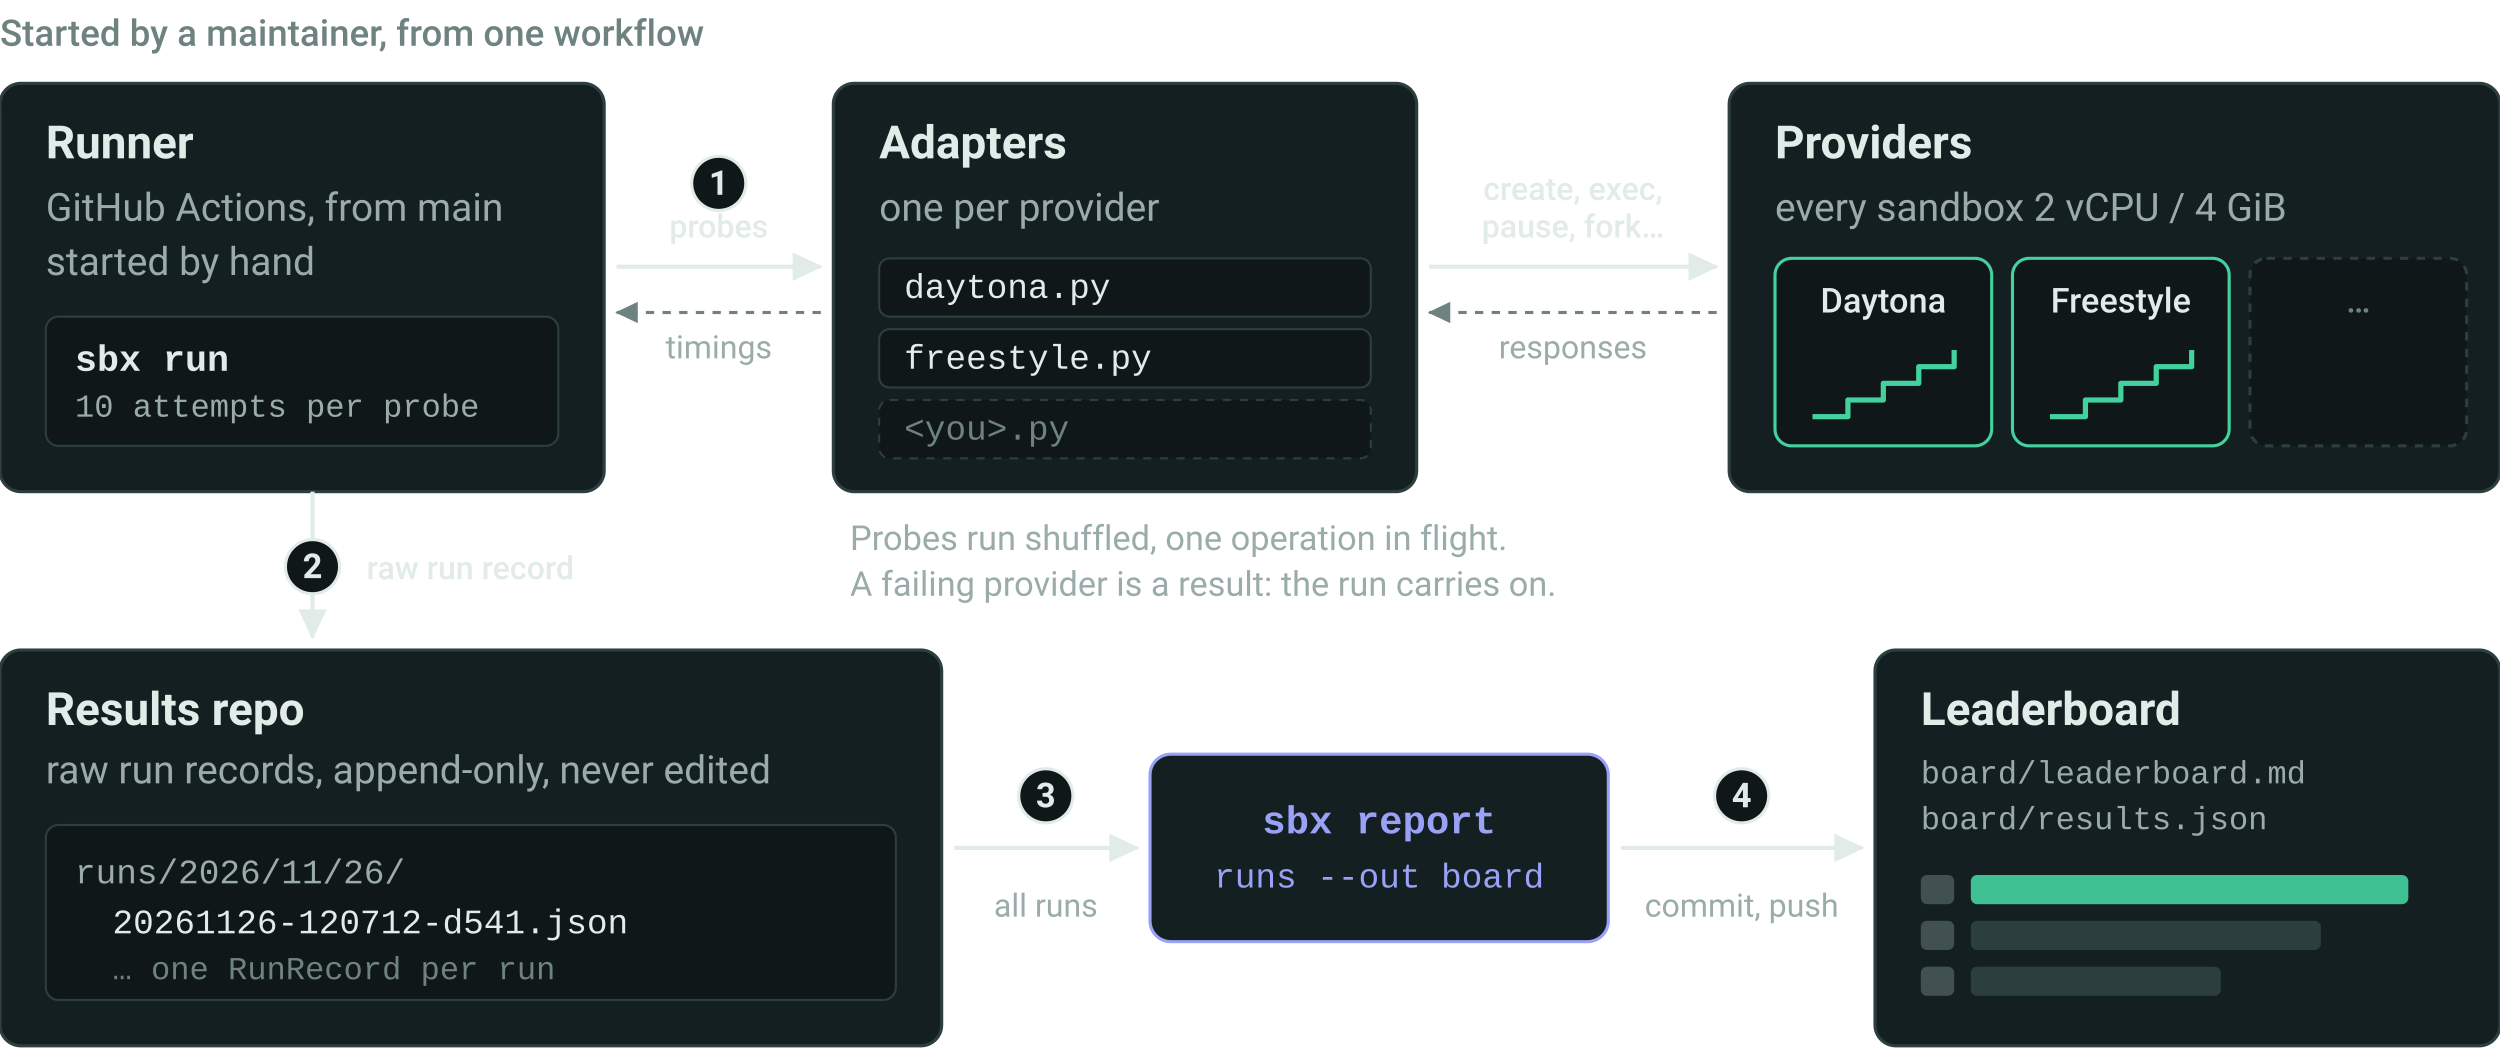
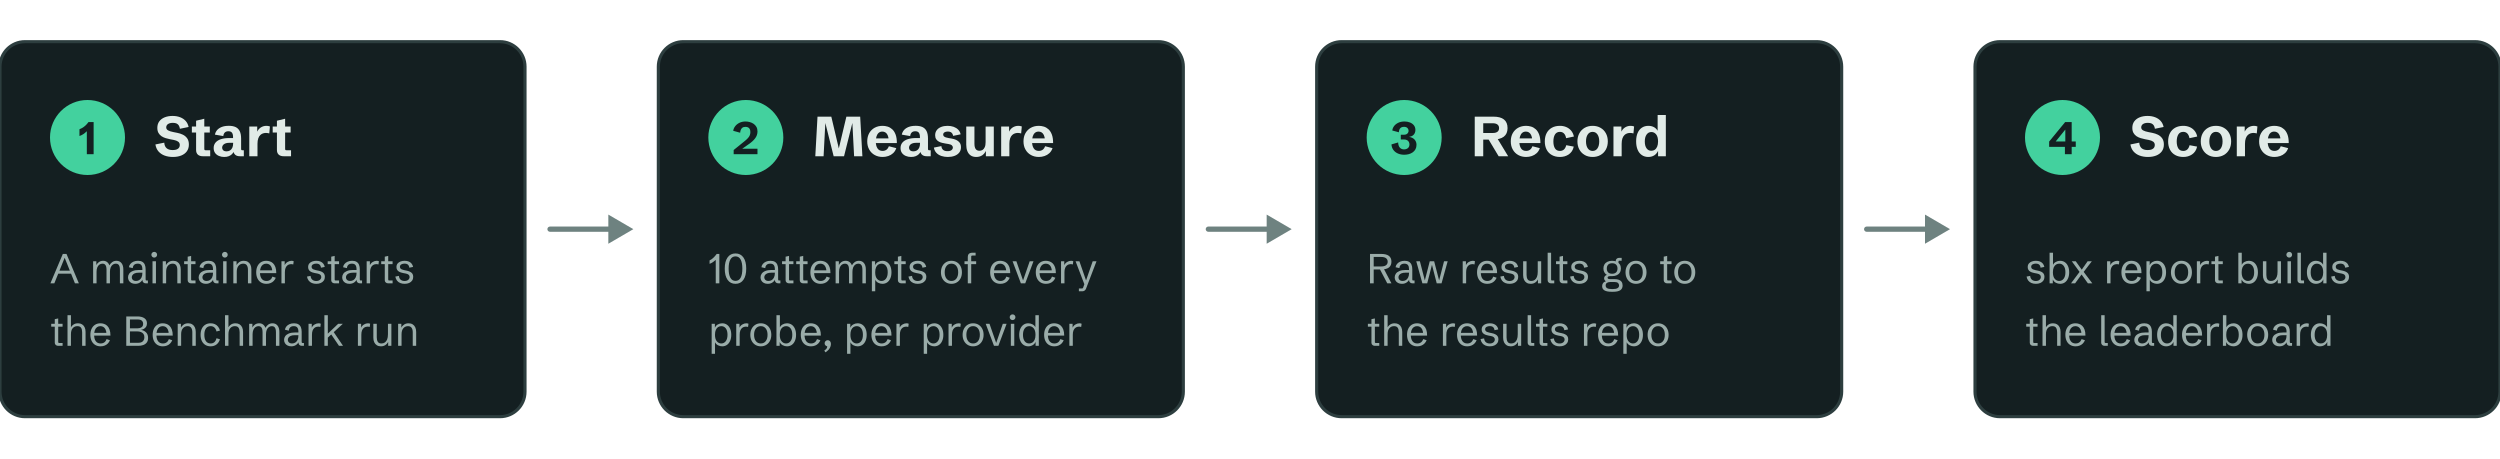
- <svg xmlns="http://www.w3.org/2000/svg" viewBox="0 0 1200 506" width="1200" height="506" role="img" aria-labelledby="t d">
+ <svg xmlns="http://www.w3.org/2000/svg" xmlns:xlink="http://www.w3.org/1999/xlink" viewBox="0 0 1200 220" width="1200" height="220" role="img" aria-labelledby="t d">
  <defs>
-     <marker id="a-ink" viewBox="0 0 10 10" refX="8.5" refY="5" markerWidth="9" markerHeight="9" orient="auto-start-reverse">
-       <path d="M1,1.2 L9,5 L1,8.8 Z" fill="#E1EBE7" />
-     </marker>
-     <marker id="a-alive" viewBox="0 0 10 10" refX="8.5" refY="5" markerWidth="9" markerHeight="9" orient="auto-start-reverse">
-       <path d="M1,1.2 L9,5 L1,8.8 Z" fill="#43D19E" />
-     </marker>
-     <marker id="a-act" viewBox="0 0 10 10" refX="8.5" refY="5" markerWidth="9" markerHeight="9" orient="auto-start-reverse">
-       <path d="M1,1.2 L9,5 L1,8.8 Z" fill="#9AA2F7" />
-     </marker>
-     <marker id="a-fail" viewBox="0 0 10 10" refX="8.5" refY="5" markerWidth="9" markerHeight="9" orient="auto-start-reverse">
-       <path d="M1,1.2 L9,5 L1,8.8 Z" fill="#F2705F" />
-     </marker>
-     <marker id="a-faint" viewBox="0 0 10 10" refX="8.5" refY="5" markerWidth="9" markerHeight="9" orient="auto-start-reverse">
-       <path d="M1,1.2 L9,5 L1,8.8 Z" fill="#6E8280" />
-     </marker>
+     <path id="g700-325" d="M381 0V-1029Q296 -947 220 -897Q144 -847 51 -814V-1118Q112 -1142 176 -1178Q239 -1213 309 -1275Q380 -1337 456 -1440H686V0Z" />
+     <path id="g700-101" d="M681 26Q520 26 384 -23Q249 -72 159 -173Q70 -274 45 -429L367 -494Q375 -358 453 -292Q530 -225 674 -225Q769 -225 826 -250Q882 -275 907 -316Q932 -358 932 -408Q932 -488 873 -531Q813 -573 717 -592L572 -620Q497 -634 417 -659Q337 -683 268 -728Q200 -774 157 -847Q115 -921 115 -1032Q115 -1173 187 -1270Q260 -1367 384 -1416Q509 -1466 667 -1466Q821 -1466 943 -1419Q1066 -1372 1146 -1283Q1226 -1193 1252 -1064L936 -999Q927 -1065 899 -1114Q872 -1162 819 -1189Q766 -1215 678 -1215Q600 -1215 547 -1194Q493 -1173 466 -1137Q438 -1100 438 -1051Q438 -980 506 -941Q575 -903 695 -880L844 -850Q948 -830 1044 -784Q1140 -737 1201 -651Q1262 -565 1262 -426Q1262 -280 1188 -179Q1114 -78 983 -26Q853 26 681 26Z" />
+     <path id="g700-254" d="M448 0Q328 0 264 -58Q199 -117 199 -227V-862H45V-1080H199V-1292L497 -1364V-1080H697V-862H497V-274Q497 -241 507 -230Q516 -218 547 -218H712V0Z" />
+     <path id="g700-143" d="M447 26Q344 26 257 -11Q170 -47 117 -119Q65 -191 65 -299Q65 -415 132 -496Q199 -577 327 -620Q455 -662 636 -662H788L770 -635V-697Q770 -804 731 -856Q692 -909 602 -909Q516 -909 470 -863Q425 -818 415 -734L111 -786Q128 -876 188 -949Q249 -1021 356 -1064Q463 -1107 619 -1107Q762 -1107 861 -1062Q960 -1016 1012 -914Q1063 -812 1063 -641V-274Q1063 -240 1073 -229Q1082 -218 1113 -218H1162V0H1020Q903 0 843 -59Q782 -117 782 -227V-278L834 -258Q821 -215 796 -166Q771 -117 727 -73Q682 -30 614 -2Q546 26 447 26ZM533 -178Q603 -178 657 -210Q711 -242 742 -306Q773 -371 773 -467V-490H647Q540 -490 480 -462Q421 -434 397 -394Q373 -353 373 -315Q373 -285 387 -253Q402 -221 436 -199Q471 -178 533 -178Z" />
+     <path id="g700-243" d="M141 0V-1080H429V-837L417 -869Q468 -989 561 -1048Q654 -1106 764 -1106Q795 -1106 827 -1101Q859 -1096 891 -1084L868 -830Q803 -848 743 -848Q694 -848 640 -831Q587 -814 542 -772Q496 -729 468 -652Q439 -574 439 -454V0Z" />
+     <path id="g400-1" d="M20 0 628 -1440H808L1414 0H1222L718 -1252L212 0ZM332 -472V-620H1102V-472Z" />
+     <path id="g400-217" d="M163 0V-1080H321V-895Q359 -979 447 -1042Q535 -1104 656 -1104Q763 -1104 842 -1046Q922 -987 961 -880Q1012 -979 1100 -1042Q1189 -1104 1307 -1104Q1462 -1104 1552 -992Q1643 -879 1643 -680V0H1475V-667Q1475 -759 1456 -826Q1437 -892 1394 -928Q1350 -964 1275 -964Q1193 -964 1128 -918Q1062 -871 1024 -782Q987 -693 987 -565V0H819V-667Q819 -759 800 -826Q781 -892 738 -928Q695 -964 621 -964Q539 -964 473 -918Q407 -872 369 -783Q331 -694 331 -565V0Z" />
+     <path id="g400-143" d="M440 24Q332 24 252 -18Q173 -59 130 -131Q87 -203 87 -294Q87 -391 144 -473Q201 -555 320 -604Q440 -654 627 -654H807L789 -636V-695Q789 -825 737 -894Q685 -964 563 -964Q448 -964 386 -904Q324 -845 320 -745L131 -788Q140 -875 198 -946Q255 -1018 352 -1061Q448 -1104 575 -1104Q706 -1104 788 -1054Q871 -1005 910 -912Q949 -819 949 -688V-195Q949 -162 958 -151Q968 -140 999 -140H1060V0H953Q885 0 839 -42Q793 -85 793 -150V-226H818Q802 -184 772 -140Q742 -97 696 -60Q650 -22 586 1Q523 24 440 24ZM478 -116Q561 -116 632 -157Q703 -198 746 -286Q790 -373 790 -513V-522H621Q488 -522 412 -487Q335 -452 303 -400Q271 -349 271 -298Q271 -247 294 -206Q317 -165 363 -140Q409 -116 478 -116Z" />
+     <path id="g400-192" d="M164 0V-1080H332V0ZM248 -1261Q190 -1261 149 -1302Q108 -1343 108 -1401Q108 -1460 149 -1500Q190 -1541 248 -1541Q307 -1541 348 -1500Q388 -1460 388 -1401Q388 -1343 348 -1302Q307 -1261 248 -1261Z" />
+     <path id="g400-218" d="M163 0V-1080H321V-836L314 -880Q357 -973 450 -1038Q543 -1104 676 -1104Q791 -1104 874 -1053Q957 -1002 1002 -908Q1047 -813 1047 -680V0H879V-667Q879 -800 824 -882Q770 -964 645 -964Q510 -964 420 -862Q331 -759 331 -565V0Z" />
+     <path id="g400-254" d="M394 0Q330 0 282 -42Q234 -85 234 -150V-940H60V-1080H234V-1306L402 -1342V-1080H616V-940H402V-195Q402 -162 412 -151Q421 -140 452 -140H617V0Z" />
+     <path id="g400-169" d="M601 24Q447 24 334 -45Q222 -114 161 -240Q100 -367 100 -539Q100 -712 161 -839Q222 -966 333 -1035Q444 -1104 594 -1104Q680 -1104 766 -1076Q853 -1049 924 -982Q996 -914 1040 -796Q1083 -679 1083 -500H208V-636H937L889 -573Q884 -715 843 -801Q802 -887 736 -926Q671 -964 591 -964Q496 -964 427 -914Q358 -865 321 -770Q284 -675 284 -538Q284 -336 366 -226Q449 -116 601 -116Q710 -116 784 -171Q859 -226 894 -330L1059 -274Q1020 -180 955 -114Q890 -47 800 -12Q711 24 601 24Z" />
+     <path id="g400-243" d="M163 0V-1080H321V-851L315 -877Q363 -989 460 -1046Q556 -1104 655 -1104Q684 -1104 712 -1099Q739 -1094 763 -1082L741 -924Q686 -941 632 -941Q598 -941 548 -928Q497 -914 448 -874Q398 -833 364 -753Q331 -673 331 -540V0Z" />
+     <path id="g400-247" d="M532 24Q415 24 320 -14Q224 -53 161 -132Q98 -210 77 -331L253 -365Q264 -238 340 -176Q415 -114 529 -114Q642 -114 709 -171Q776 -228 776 -310Q776 -380 728 -421Q681 -462 591 -479L460 -504Q407 -514 350 -532Q293 -550 244 -582Q194 -614 164 -666Q133 -718 133 -797Q133 -903 188 -970Q244 -1038 336 -1071Q427 -1104 533 -1104Q649 -1104 735 -1068Q821 -1032 875 -965Q929 -898 947 -803L762 -766Q755 -827 730 -872Q704 -917 656 -942Q607 -966 530 -966Q437 -966 370 -927Q303 -888 303 -809Q303 -765 326 -734Q348 -703 394 -682Q439 -662 508 -647L641 -619Q725 -602 796 -568Q867 -535 910 -476Q953 -417 953 -320Q953 -213 900 -136Q846 -58 752 -17Q657 24 532 24Z" />
+     <path id="g400-189" d="M164 0V-1500H332V-826L315 -870Q357 -971 450 -1038Q544 -1104 679 -1104Q793 -1104 876 -1053Q958 -1002 1003 -908Q1048 -813 1048 -680V0H880V-667Q880 -804 828 -884Q777 -964 646 -964Q506 -964 419 -864Q332 -765 332 -565V0Z" />
+     <path id="g400-16" d="M164 0V-1440H713Q924 -1440 1051 -1354Q1178 -1267 1178 -1100Q1178 -998 1133 -930Q1088 -863 1018 -826Q947 -790 869 -781L872 -785Q1030 -759 1132 -661Q1233 -563 1233 -387Q1233 -244 1166 -159Q1100 -74 990 -37Q880 0 749 0ZM344 -148H749Q866 -148 932 -188Q998 -229 1024 -292Q1051 -355 1051 -423Q1051 -520 1006 -583Q961 -646 879 -677Q797 -708 685 -708H344ZM344 -856H704Q822 -856 906 -906Q990 -957 990 -1076Q990 -1171 926 -1232Q861 -1292 714 -1292H344Z" />
+     <path id="g400-159" d="M594 24Q442 24 331 -45Q220 -114 160 -240Q100 -367 100 -540Q100 -713 160 -840Q220 -966 331 -1035Q442 -1104 594 -1104Q710 -1104 802 -1062Q893 -1019 956 -940Q1020 -860 1050 -748L879 -703Q851 -829 778 -896Q706 -964 594 -964Q445 -964 364 -854Q284 -743 284 -540Q284 -336 364 -226Q445 -116 594 -116Q705 -116 777 -182Q849 -247 878 -371L1048 -323Q1024 -241 982 -177Q940 -113 882 -68Q825 -23 752 0Q680 24 594 24Z" />
+     <path id="g400-208" d="M164 0V-1500H332V-597L839 -1080H1068L622 -670L1077 0H878L500 -558L332 -403V0Z" />
+     <path id="g400-259" d="M512 24Q399 24 316 -27Q233 -78 188 -173Q143 -268 143 -400V-1080H311V-413Q311 -281 361 -198Q411 -116 541 -116Q638 -116 709 -166Q780 -216 820 -316Q859 -416 859 -566V-1080H1027V0H869V-254L876 -210Q834 -110 740 -43Q647 24 512 24Z" />
+     <path id="g700-326" d="M71 0V-186L583 -601Q668 -671 720 -731Q772 -791 796 -853Q820 -915 820 -989Q820 -1075 792 -1127Q764 -1179 715 -1202Q666 -1225 603 -1225Q510 -1225 460 -1185Q409 -1146 388 -1086Q367 -1025 362 -962L51 -1048Q65 -1157 138 -1252Q210 -1348 330 -1407Q450 -1466 603 -1466Q694 -1466 789 -1441Q883 -1417 963 -1363Q1042 -1309 1091 -1224Q1140 -1139 1140 -1019Q1140 -850 1034 -710Q928 -569 734 -439L376 -189L310 -245H1139V0Z" />
+     <path id="g700-72" d="M102 0 182 -1440H684L975 -208H939L1232 -1440H1734L1814 0H1513L1449 -1220H1452L1147 0H769L464 -1220H467L403 0Z" />
+     <path id="g700-169" d="M633 26Q474 26 348 -43Q221 -112 148 -240Q74 -367 74 -541Q74 -714 146 -841Q219 -968 344 -1037Q470 -1106 631 -1106Q720 -1106 812 -1079Q903 -1052 980 -983Q1057 -915 1104 -792Q1151 -670 1151 -480H265V-650H885L854 -597Q846 -705 814 -771Q782 -837 733 -867Q684 -897 623 -897Q544 -897 491 -852Q438 -807 412 -727Q385 -646 385 -540Q385 -380 446 -287Q506 -194 631 -194Q712 -194 771 -236Q829 -278 860 -364L1130 -295Q1092 -183 1015 -112Q938 -41 839 -8Q739 26 633 26Z" />
+     <path id="g700-247" d="M564 26Q442 26 334 -9Q226 -45 152 -120Q78 -195 58 -315L330 -369Q339 -278 395 -231Q450 -185 553 -185Q652 -185 700 -224Q748 -264 748 -317Q748 -364 710 -398Q673 -432 581 -446L483 -462Q425 -471 360 -487Q294 -502 236 -534Q178 -565 141 -621Q104 -677 104 -765Q104 -872 162 -948Q219 -1025 321 -1065Q423 -1106 554 -1106Q675 -1106 775 -1071Q875 -1035 942 -967Q1010 -898 1030 -797L758 -741Q751 -782 731 -818Q712 -854 672 -877Q632 -899 564 -899Q487 -899 441 -869Q396 -839 396 -787Q396 -749 422 -725Q447 -701 491 -686Q536 -672 592 -662L704 -643Q790 -629 867 -595Q945 -560 994 -496Q1043 -432 1043 -328Q1043 -213 980 -134Q918 -55 809 -14Q701 26 564 26Z" />
+     <path id="g700-259" d="M485 26Q360 26 280 -31Q199 -88 160 -189Q121 -290 121 -422V-1080H419V-457Q419 -326 464 -263Q509 -199 604 -199Q660 -199 711 -228Q761 -258 793 -327Q825 -396 825 -515V-1080H1123V0H835V-253L842 -209Q794 -99 704 -36Q613 26 485 26Z" />
+     <path id="g400-325" d="M363 0V-1147Q284 -1079 215 -1032Q146 -986 61 -954V-1124Q105 -1145 154 -1176Q203 -1208 266 -1270Q328 -1331 410 -1440H539V0Z" />
+     <path id="g400-324" d="M626 24Q376 24 238 -172Q100 -367 100 -720Q100 -1073 238 -1268Q376 -1464 626 -1464Q877 -1464 1014 -1268Q1152 -1073 1152 -720Q1152 -367 1014 -172Q877 24 626 24ZM626 -120Q792 -120 877 -273Q962 -426 962 -720Q962 -1014 877 -1167Q792 -1320 626 -1320Q460 -1320 375 -1167Q290 -1014 290 -720Q290 -426 375 -273Q460 -120 626 -120Z" />
+     <path id="g400-240" d="M163 390V-1080H321V-855L316 -871Q360 -989 462 -1046Q564 -1104 679 -1104Q811 -1104 911 -1035Q1011 -966 1067 -839Q1123 -712 1123 -539Q1123 -366 1066 -240Q1010 -113 910 -44Q810 24 679 24Q573 24 469 -29Q365 -82 312 -208L327 -216V390ZM633 -116Q767 -116 853 -226Q939 -337 939 -543Q939 -743 856 -854Q773 -964 635 -964Q551 -964 480 -920Q410 -876 368 -783Q326 -690 326 -543Q326 -326 416 -221Q506 -116 633 -116Z" />
+     <path id="g400-226" d="M611 24Q459 24 343 -48Q227 -119 162 -246Q97 -373 97 -540Q97 -707 162 -834Q227 -961 343 -1032Q459 -1104 611 -1104Q763 -1104 879 -1032Q995 -961 1060 -834Q1125 -707 1125 -540Q1125 -373 1060 -246Q995 -119 879 -48Q763 24 611 24ZM611 -116Q764 -116 852 -230Q941 -344 941 -540Q941 -737 852 -850Q764 -964 611 -964Q458 -964 370 -850Q281 -737 281 -540Q281 -344 370 -230Q458 -116 611 -116Z" />
+     <path id="g400-182" d="M218 0V-1276Q218 -1397 275 -1448Q332 -1500 466 -1500H601V-1360H442Q412 -1360 399 -1347Q386 -1334 386 -1304V0ZM57 -940V-1080H628V-940Z" />
+     <path id="g400-271" d="M461 0 55 -1080H241L584 -95H552L893 -1080H1079L675 0Z" />
+     <path id="g400-278" d="M211 390V250H375Q393 250 403 238Q413 227 422 202L500 -21L483 56L49 -1080H237L581 -85L544 -94L887 -1080H1073L558 269Q537 324 487 357Q437 390 383 390Z" />
+     <path id="g400-158" d="M679 24Q573 24 469 -29Q365 -82 312 -208L321 -216V0H163V-1500H331V-855L316 -871Q360 -989 462 -1046Q564 -1104 679 -1104Q811 -1104 911 -1035Q1011 -966 1067 -839Q1123 -712 1123 -539Q1123 -366 1066 -240Q1010 -113 910 -44Q810 24 679 24ZM633 -116Q767 -116 853 -226Q939 -337 939 -543Q939 -743 856 -854Q773 -964 635 -964Q551 -964 480 -920Q410 -876 368 -783Q326 -690 326 -543Q326 -326 416 -221Q506 -116 633 -116Z" />
+     <path id="g400-395" d="M167 319 107 233 140 209Q196 168 223 128Q250 87 250 35V-12L274 24Q212 24 168 -18Q125 -60 125 -124Q125 -189 169 -232Q213 -276 275 -276Q311 -276 348 -258Q384 -240 408 -198Q433 -157 433 -86Q433 8 380 106Q328 204 220 281Z" />
+     <path id="g400-165" d="M528 24Q397 24 296 -45Q196 -114 140 -241Q84 -368 84 -541Q84 -714 140 -840Q197 -967 297 -1036Q397 -1104 528 -1104Q634 -1104 738 -1051Q842 -998 895 -872L876 -864V-1500H1044V0H886V-225L891 -209Q847 -91 745 -34Q643 24 528 24ZM572 -116Q657 -116 727 -160Q797 -204 839 -298Q881 -391 881 -537Q881 -755 791 -860Q701 -964 574 -964Q440 -964 354 -854Q268 -743 268 -537Q268 -337 351 -226Q434 -116 572 -116Z" />
+     <path id="g700-327" d="M619 26Q466 26 340 -28Q214 -82 135 -186Q57 -290 47 -438L347 -526Q352 -373 422 -294Q492 -214 611 -214Q715 -214 785 -272Q854 -330 854 -441Q854 -493 830 -543Q807 -594 749 -628Q692 -661 588 -661H465V-872H607Q707 -872 760 -924Q814 -975 814 -1047Q814 -1120 763 -1173Q712 -1226 611 -1226Q502 -1226 445 -1167Q387 -1108 379 -982L85 -1061Q93 -1161 160 -1254Q227 -1347 347 -1406Q468 -1466 633 -1466Q768 -1466 879 -1421Q990 -1376 1056 -1291Q1121 -1205 1121 -1083Q1121 -1012 1093 -947Q1065 -882 1003 -836Q941 -791 836 -776Q999 -750 1084 -654Q1170 -558 1170 -421Q1170 -305 1124 -220Q1078 -136 999 -81Q921 -27 823 0Q725 26 619 26Z" />
+     <path id="g700-97" d="M142 0V-1440H821Q1335 -1440 1335 -1023Q1335 -606 784 -606H451V0ZM1011 0 597 -690H939L1357 0ZM451 -846H802Q910 -846 969 -891Q1027 -937 1027 -1022Q1027 -1108 968 -1154Q908 -1200 797 -1200H451Z" />
+     <path id="g700-159" d="M629 26Q459 26 335 -43Q210 -112 143 -239Q76 -366 76 -541Q76 -715 143 -842Q210 -969 334 -1038Q458 -1106 628 -1106Q750 -1106 855 -1062Q960 -1018 1033 -932Q1107 -845 1134 -717L852 -657Q830 -772 772 -830Q714 -887 626 -887Q505 -887 446 -791Q388 -695 388 -537Q388 -380 446 -286Q504 -193 627 -193Q712 -193 771 -244Q829 -296 856 -402L1129 -351Q1109 -253 1060 -181Q1011 -110 943 -64Q874 -19 794 4Q714 26 629 26Z" />
+     <path id="g700-226" d="M625 26Q462 26 337 -46Q213 -118 143 -245Q73 -373 73 -540Q73 -708 143 -835Q213 -963 337 -1034Q462 -1106 625 -1106Q789 -1106 913 -1034Q1038 -963 1108 -835Q1178 -708 1178 -540Q1178 -372 1108 -245Q1038 -117 913 -46Q788 26 625 26ZM626 -193Q737 -193 802 -287Q866 -380 866 -540Q866 -701 801 -794Q737 -887 625 -887Q514 -887 450 -794Q385 -701 385 -540Q385 -379 450 -286Q514 -193 626 -193Z" />
+     <path id="g700-165" d="M507 26Q372 26 272 -42Q172 -110 118 -237Q64 -364 64 -542Q64 -720 118 -846Q173 -973 273 -1039Q373 -1106 512 -1106Q631 -1106 725 -1051Q818 -996 877 -870L846 -868V-1500H1144V0H862V-217L865 -202Q811 -85 718 -29Q625 26 507 26ZM616 -199Q686 -199 741 -236Q796 -273 829 -349Q861 -425 861 -538Q861 -709 791 -795Q721 -881 618 -881Q510 -881 445 -790Q379 -699 379 -536Q379 -377 443 -288Q506 -199 616 -199Z" />
+     <path id="g400-97" d="M164 0V-1440H713Q1213 -1440 1213 -1061Q1213 -679 710 -679H344V0ZM1009 0 627 -729H831L1213 0ZM344 -827H713Q865 -827 947 -886Q1029 -946 1029 -1058Q1029 -1171 947 -1232Q865 -1292 713 -1292H344Z" />
+     <path id="g400-272" d="M362 0 62 -1080H240L497 -82H466L722 -1080H938L1199 -74H1163L1422 -1080H1600L1300 0H1064L816 -966H846L598 0Z" />
+     <path id="g400-211" d="M321 0Q257 0 209 -42Q161 -85 161 -150V-1500H329V-195Q329 -162 338 -151Q348 -140 379 -140H484V0Z" />
+     <path id="g400-183" d="M543 414Q302 414 188 346Q74 279 74 138Q74 58 115 -5Q156 -68 257 -102Q219 -125 195 -163Q171 -201 171 -248Q171 -304 206 -348Q241 -393 306 -412Q226 -459 182 -540Q137 -620 137 -727Q137 -843 188 -928Q240 -1012 336 -1058Q431 -1104 563 -1104Q695 -1104 792 -1058Q888 -1012 940 -927Q993 -842 993 -725Q993 -610 940 -526Q888 -443 791 -398Q694 -352 560 -352H467Q341 -352 341 -277Q341 -206 463 -206H679Q807 -206 886 -176Q964 -147 1006 -100Q1047 -54 1062 0Q1077 54 1077 103Q1077 262 962 338Q847 414 605 414ZM543 280H605Q903 280 903 102Q903 28 850 -19Q796 -66 667 -66H481Q381 -66 314 -26Q247 15 247 107Q247 195 320 238Q392 280 543 280ZM563 -470Q690 -470 758 -536Q826 -601 826 -725Q826 -848 758 -916Q690 -984 563 -984Q437 -984 370 -916Q303 -849 303 -725Q303 -601 370 -536Q437 -470 563 -470ZM741 -991V-1098Q741 -1163 789 -1206Q837 -1248 901 -1248H1031V-1108H924Q893 -1108 884 -1097Q874 -1086 874 -1053V-991Z" />
+     <path id="g700-328" d="M753 0V-446L771 -476V-1239L847 -1198L261 -473L212 -571H1240V-327H46V-566L764 -1440H1057V0Z" />
+     <path id="g400-277" d="M50 0 468 -560 88 -1080H282L575 -669L862 -1080H1068L670 -560L1092 0H876L566 -433L250 0Z" />
  </defs>
-   <text x="0" y="22" font-family="system-ui, -apple-system, 'Segoe UI', Roboto, 'Helvetica Neue', Arial, sans-serif" font-size="17.6" font-weight="500" fill="#6E8280" text-anchor="start">Started by a maintainer, from one workflow</text>
-   <rect x="0" y="40" width="290" height="196" rx="10" fill="#141F21" stroke="#2D3E3F" stroke-width="1.5" />
-   <text x="22" y="76" font-family="system-ui, -apple-system, 'Segoe UI', Roboto, 'Helvetica Neue', Arial, sans-serif" font-size="22.0" font-weight="600" fill="#E1EBE7" text-anchor="start">Runner</text>
-   <text x="22" y="106" font-family="system-ui, -apple-system, 'Segoe UI', Roboto, 'Helvetica Neue', Arial, sans-serif" font-size="18.7" font-weight="400" fill="#9AACA9" text-anchor="start">GitHub Actions, from main</text>
-   <text x="22" y="132" font-family="system-ui, -apple-system, 'Segoe UI', Roboto, 'Helvetica Neue', Arial, sans-serif" font-size="18.7" font-weight="400" fill="#9AACA9" text-anchor="start">started by hand</text>
-   <rect x="22" y="152" width="246" height="62" rx="6" fill="#0F1719" stroke="#2D3E3F" stroke-width="1" />
-   <text x="36" y="178" font-family="ui-monospace, SFMono-Regular, 'SF Mono', Menlo, Consolas, 'Liberation Mono', monospace" font-size="17.6" font-weight="600" fill="#E1EBE7" text-anchor="start">sbx run</text>
-   <text x="36" y="200" font-family="ui-monospace, SFMono-Regular, 'SF Mono', Menlo, Consolas, 'Liberation Mono', monospace" font-size="15.4" font-weight="400" fill="#9AACA9" text-anchor="start">10 attempts per probe</text>
-   <rect x="400" y="40" width="280" height="196" rx="10" fill="#141F21" stroke="#2D3E3F" stroke-width="1.5" />
-   <text x="422" y="76" font-family="system-ui, -apple-system, 'Segoe UI', Roboto, 'Helvetica Neue', Arial, sans-serif" font-size="22.0" font-weight="600" fill="#E1EBE7" text-anchor="start">Adapters</text>
-   <text x="422" y="106" font-family="system-ui, -apple-system, 'Segoe UI', Roboto, 'Helvetica Neue', Arial, sans-serif" font-size="18.7" font-weight="400" fill="#9AACA9" text-anchor="start">one per provider</text>
-   <rect x="422" y="124" width="236" height="28" rx="5" fill="#0F1719" stroke="#2D3E3F" stroke-width="1" />
-   <text x="434" y="143" font-family="ui-monospace, SFMono-Regular, 'SF Mono', Menlo, Consolas, 'Liberation Mono', monospace" font-size="16.5" font-weight="400" fill="#E1EBE7" text-anchor="start">daytona.py</text>
-   <rect x="422" y="158" width="236" height="28" rx="5" fill="#0F1719" stroke="#2D3E3F" stroke-width="1" />
-   <text x="434" y="177" font-family="ui-monospace, SFMono-Regular, 'SF Mono', Menlo, Consolas, 'Liberation Mono', monospace" font-size="16.5" font-weight="400" fill="#E1EBE7" text-anchor="start">freestyle.py</text>
-   <rect x="422" y="192" width="236" height="28" rx="5" fill="#0F1719" stroke="#2D3E3F" stroke-width="1" stroke-dasharray="4 4" />
-   <text x="434" y="211" font-family="ui-monospace, SFMono-Regular, 'SF Mono', Menlo, Consolas, 'Liberation Mono', monospace" font-size="16.5" font-weight="400" fill="#6E8280" text-anchor="start">&lt;you&gt;.py</text>
-   <rect x="830" y="40" width="370" height="196" rx="10" fill="#141F21" stroke="#2D3E3F" stroke-width="1.5" />
-   <text x="852" y="76" font-family="system-ui, -apple-system, 'Segoe UI', Roboto, 'Helvetica Neue', Arial, sans-serif" font-size="22.0" font-weight="600" fill="#E1EBE7" text-anchor="start">Providers</text>
-   <text x="852" y="106" font-family="system-ui, -apple-system, 'Segoe UI', Roboto, 'Helvetica Neue', Arial, sans-serif" font-size="18.7" font-weight="400" fill="#9AACA9" text-anchor="start">every sandbox 2 vCPU / 4 GiB</text>
-   <rect x="852" y="124" width="104" height="90" rx="8" fill="#0F1719" stroke="#43D19E" stroke-width="1.5" />
-   <text x="904" y="150" font-family="system-ui, -apple-system, 'Segoe UI', Roboto, 'Helvetica Neue', Arial, sans-serif" font-size="16.5" font-weight="500" fill="#E1EBE7" text-anchor="middle">Daytona</text>
-   <polyline points="870,200 887,200 887,192 887,192 904,192 904,184 904,184 921,184 921,176 921,176 938,176 938,168" fill="none" stroke="#43D19E" stroke-width="2.5" stroke-linejoin="round" />
-   <rect x="966" y="124" width="104" height="90" rx="8" fill="#0F1719" stroke="#43D19E" stroke-width="1.5" />
-   <text x="1018" y="150" font-family="system-ui, -apple-system, 'Segoe UI', Roboto, 'Helvetica Neue', Arial, sans-serif" font-size="16.5" font-weight="500" fill="#E1EBE7" text-anchor="middle">Freestyle</text>
-   <polyline points="984,200 1001,200 1001,192 1001,192 1018,192 1018,184 1018,184 1035,184 1035,176 1035,176 1052,176 1052,168" fill="none" stroke="#43D19E" stroke-width="2.5" stroke-linejoin="round" />
-   <rect x="1080" y="124" width="104" height="90" rx="8" fill="#0F1719" stroke="#2D3E3F" stroke-width="1.5" stroke-dasharray="4 4" />
-   <text x="1132" y="150" font-family="system-ui, -apple-system, 'Segoe UI', Roboto, 'Helvetica Neue', Arial, sans-serif" font-size="16.5" font-weight="500" fill="#6E8280" text-anchor="middle">…</text>
-   <line x1="296" y1="128" x2="394" y2="128" stroke="#E1EBE7" stroke-width="2" marker-end="url(#a-ink)" />
-   <line x1="394" y1="150" x2="296" y2="150" stroke="#6E8280" stroke-width="1.5" stroke-dasharray="4 4" marker-end="url(#a-faint)" />
-   <text x="345.0" y="114" font-family="system-ui, -apple-system, 'Segoe UI', Roboto, 'Helvetica Neue', Arial, sans-serif" font-size="15.4" font-weight="500" fill="#E1EBE7" text-anchor="middle">probes</text>
-   <text x="345.0" y="172" font-family="system-ui, -apple-system, 'Segoe UI', Roboto, 'Helvetica Neue', Arial, sans-serif" font-size="15.4" font-weight="400" fill="#9AACA9" text-anchor="middle">timings</text>
-   <line x1="686" y1="128" x2="824" y2="128" stroke="#E1EBE7" stroke-width="2" marker-end="url(#a-ink)" />
-   <line x1="824" y1="150" x2="686" y2="150" stroke="#6E8280" stroke-width="1.5" stroke-dasharray="4 4" marker-end="url(#a-faint)" />
-   <text x="755.0" y="114" font-family="system-ui, -apple-system, 'Segoe UI', Roboto, 'Helvetica Neue', Arial, sans-serif" font-size="15.4" font-weight="500" fill="#E1EBE7" text-anchor="middle">pause, fork…</text>
-   <text x="755.0" y="172" font-family="system-ui, -apple-system, 'Segoe UI', Roboto, 'Helvetica Neue', Arial, sans-serif" font-size="15.4" font-weight="400" fill="#9AACA9" text-anchor="middle">responses</text>
-   <circle cx="345" cy="88" r="13" fill="#0F1719" stroke="#E1EBE7" stroke-width="1.5" />
-   <text x="345" y="93.5" font-family="system-ui, -apple-system, 'Segoe UI', Roboto, 'Helvetica Neue', Arial, sans-serif" font-size="16.5" font-weight="600" fill="#E1EBE7" text-anchor="middle">1</text>
-   <text x="755" y="96" font-family="system-ui, -apple-system, 'Segoe UI', Roboto, 'Helvetica Neue', Arial, sans-serif" font-size="15.4" font-weight="500" fill="#E1EBE7" text-anchor="middle">create, exec,</text>
-   <text x="408" y="264" font-family="system-ui, -apple-system, 'Segoe UI', Roboto, 'Helvetica Neue', Arial, sans-serif" font-size="16.5" font-weight="400" fill="#9AACA9" text-anchor="start">Probes run shuffled, one operation in flight.</text>
-   <text x="408" y="286" font-family="system-ui, -apple-system, 'Segoe UI', Roboto, 'Helvetica Neue', Arial, sans-serif" font-size="16.5" font-weight="400" fill="#9AACA9" text-anchor="start">A failing provider is a result: the run carries on.</text>
-   <rect x="0" y="312" width="452" height="190" rx="10" fill="#141F21" stroke="#2D3E3F" stroke-width="1.5" />
-   <text x="22" y="348" font-family="system-ui, -apple-system, 'Segoe UI', Roboto, 'Helvetica Neue', Arial, sans-serif" font-size="22.0" font-weight="600" fill="#E1EBE7" text-anchor="start">Results repo</text>
-   <text x="22" y="376" font-family="system-ui, -apple-system, 'Segoe UI', Roboto, 'Helvetica Neue', Arial, sans-serif" font-size="18.7" font-weight="400" fill="#9AACA9" text-anchor="start">raw run records, append-only, never edited</text>
-   <rect x="22" y="396" width="408" height="84" rx="6" fill="#0F1719" stroke="#2D3E3F" stroke-width="1" />
-   <text x="36" y="424" font-family="ui-monospace, SFMono-Regular, 'SF Mono', Menlo, Consolas, 'Liberation Mono', monospace" font-size="16.5" font-weight="400" fill="#9AACA9" text-anchor="start">runs/2026/11/26/</text>
-   <text x="54" y="448" font-family="ui-monospace, SFMono-Regular, 'SF Mono', Menlo, Consolas, 'Liberation Mono', monospace" font-size="16.5" font-weight="500" fill="#E1EBE7" text-anchor="start">20261126-120712-d541.json</text>
-   <text x="54" y="470" font-family="ui-monospace, SFMono-Regular, 'SF Mono', Menlo, Consolas, 'Liberation Mono', monospace" font-size="15.4" font-weight="400" fill="#6E8280" text-anchor="start">… one RunRecord per run</text>
-   <rect x="552" y="362" width="220" height="90" rx="10" fill="#141F21" stroke="#9AA2F7" stroke-width="1.5" />
-   <text x="662" y="400" font-family="ui-monospace, SFMono-Regular, 'SF Mono', Menlo, Consolas, 'Liberation Mono', monospace" font-size="18.7" font-weight="600" fill="#9AA2F7" text-anchor="middle">sbx report</text>
-   <text x="662" y="426" font-family="ui-monospace, SFMono-Regular, 'SF Mono', Menlo, Consolas, 'Liberation Mono', monospace" font-size="16.5" font-weight="400" fill="#9AA2F7" text-anchor="middle">runs --out board</text>
-   <rect x="900" y="312" width="300" height="190" rx="10" fill="#141F21" stroke="#2D3E3F" stroke-width="1.5" />
-   <text x="922" y="348" font-family="system-ui, -apple-system, 'Segoe UI', Roboto, 'Helvetica Neue', Arial, sans-serif" font-size="22.0" font-weight="600" fill="#E1EBE7" text-anchor="start">Leaderboard</text>
-   <text x="922" y="376" font-family="ui-monospace, SFMono-Regular, 'SF Mono', Menlo, Consolas, 'Liberation Mono', monospace" font-size="15.4" font-weight="400" fill="#9AACA9" text-anchor="start">board/leaderboard.md</text>
-   <text x="922" y="398" font-family="ui-monospace, SFMono-Regular, 'SF Mono', Menlo, Consolas, 'Liberation Mono', monospace" font-size="15.4" font-weight="400" fill="#9AACA9" text-anchor="start">board/results.json</text>
-   <rect x="922" y="420" width="16" height="14" rx="3" fill="#6E8280" opacity="0.5" />
-   <rect x="946" y="420" width="210" height="14" rx="3" fill="#43D19E" opacity="0.9" />
-   <rect x="922" y="442" width="16" height="14" rx="3" fill="#6E8280" opacity="0.5" />
-   <rect x="946" y="442" width="168" height="14" rx="3" fill="#2D3E3F" opacity="1" />
-   <rect x="922" y="464" width="16" height="14" rx="3" fill="#6E8280" opacity="0.5" />
-   <rect x="946" y="464" width="120" height="14" rx="3" fill="#2D3E3F" opacity="1" />
-   <line x1="150" y1="236" x2="150" y2="306" stroke="#E1EBE7" stroke-width="2" marker-end="url(#a-ink)" />
-   <circle cx="150" cy="272" r="13" fill="#0F1719" stroke="#E1EBE7" stroke-width="1.5" />
-   <text x="150" y="277.5" font-family="system-ui, -apple-system, 'Segoe UI', Roboto, 'Helvetica Neue', Arial, sans-serif" font-size="16.5" font-weight="600" fill="#E1EBE7" text-anchor="middle">2</text>
-   <text x="176" y="278" font-family="system-ui, -apple-system, 'Segoe UI', Roboto, 'Helvetica Neue', Arial, sans-serif" font-size="15.4" font-weight="500" fill="#E1EBE7" text-anchor="start">raw run record</text>
-   <line x1="458" y1="407" x2="546" y2="407" stroke="#E1EBE7" stroke-width="2" marker-end="url(#a-ink)" />
-   <circle cx="502" cy="382" r="13" fill="#0F1719" stroke="#E1EBE7" stroke-width="1.5" />
-   <text x="502" y="387.5" font-family="system-ui, -apple-system, 'Segoe UI', Roboto, 'Helvetica Neue', Arial, sans-serif" font-size="16.5" font-weight="600" fill="#E1EBE7" text-anchor="middle">3</text>
-   <text x="502" y="440" font-family="system-ui, -apple-system, 'Segoe UI', Roboto, 'Helvetica Neue', Arial, sans-serif" font-size="15.4" font-weight="400" fill="#9AACA9" text-anchor="middle">all runs</text>
-   <line x1="778" y1="407" x2="894" y2="407" stroke="#E1EBE7" stroke-width="2" marker-end="url(#a-ink)" />
-   <circle cx="836" cy="382" r="13" fill="#0F1719" stroke="#E1EBE7" stroke-width="1.5" />
-   <text x="836" y="387.5" font-family="system-ui, -apple-system, 'Segoe UI', Roboto, 'Helvetica Neue', Arial, sans-serif" font-size="16.5" font-weight="600" fill="#E1EBE7" text-anchor="middle">4</text>
-   <text x="836" y="440" font-family="system-ui, -apple-system, 'Segoe UI', Roboto, 'Helvetica Neue', Arial, sans-serif" font-size="15.4" font-weight="400" fill="#9AACA9" text-anchor="middle">commit, push</text>
+   <rect x="0" y="20" width="252" height="180" rx="12" fill="#141F21" stroke="#2D3E3F" stroke-width="1.5" />
+   <circle cx="42" cy="66" r="18" fill="#43D19E" />
+   <g fill="#141F21">
+     <use xlink:href="#g700-325" transform="translate(37.6 74.0) scale(0.0107)" />
+   </g>
+   <g fill="#E1EBE7">
+     <use xlink:href="#g700-101" transform="translate(74.0 75.0) scale(0.0132)" />
+     <use xlink:href="#g700-254" transform="translate(91.5 75.0) scale(0.0132)" />
+     <use xlink:href="#g700-143" transform="translate(101.7 75.0) scale(0.0132)" />
+     <use xlink:href="#g700-243" transform="translate(117.8 75.0) scale(0.0132)" />
+     <use xlink:href="#g700-254" transform="translate(130.3 75.0) scale(0.0132)" />
+   </g>
+   <g fill="#9AACA9">
+     <use xlink:href="#g400-1" transform="translate(24.0 136.0) scale(0.0098)" />
+     <use xlink:href="#g400-217" transform="translate(43.1 136.0) scale(0.0098)" />
+     <use xlink:href="#g400-143" transform="translate(60.6 136.0) scale(0.0098)" />
+     <use xlink:href="#g400-192" transform="translate(71.6 136.0) scale(0.0098)" />
+     <use xlink:href="#g400-218" transform="translate(76.5 136.0) scale(0.0098)" />
+     <use xlink:href="#g400-254" transform="translate(87.8 136.0) scale(0.0098)" />
+     <use xlink:href="#g400-143" transform="translate(94.5 136.0) scale(0.0098)" />
+     <use xlink:href="#g400-192" transform="translate(105.5 136.0) scale(0.0098)" />
+     <use xlink:href="#g400-218" transform="translate(110.4 136.0) scale(0.0098)" />
+     <use xlink:href="#g400-169" transform="translate(122.0 136.0) scale(0.0098)" />
+     <use xlink:href="#g400-243" transform="translate(133.5 136.0) scale(0.0098)" />
+     <use xlink:href="#g400-247" transform="translate(146.6 136.0) scale(0.0098)" />
+     <use xlink:href="#g400-254" transform="translate(156.7 136.0) scale(0.0098)" />
+     <use xlink:href="#g400-143" transform="translate(163.4 136.0) scale(0.0098)" />
+     <use xlink:href="#g400-243" transform="translate(174.4 136.0) scale(0.0098)" />
+     <use xlink:href="#g400-254" transform="translate(182.4 136.0) scale(0.0098)" />
+     <use xlink:href="#g400-247" transform="translate(189.0 136.0) scale(0.0098)" />
+   </g>
+   <g fill="#9AACA9">
+     <use xlink:href="#g400-254" transform="translate(24.0 166.0) scale(0.0098)" />
+     <use xlink:href="#g400-189" transform="translate(30.8 166.0) scale(0.0098)" />
+     <use xlink:href="#g400-169" transform="translate(42.4 166.0) scale(0.0098)" />
+     <use xlink:href="#g400-16" transform="translate(59.0 166.0) scale(0.0098)" />
+     <use xlink:href="#g400-169" transform="translate(72.3 166.0) scale(0.0098)" />
+     <use xlink:href="#g400-218" transform="translate(83.7 166.0) scale(0.0098)" />
+     <use xlink:href="#g400-159" transform="translate(95.3 166.0) scale(0.0098)" />
+     <use xlink:href="#g400-189" transform="translate(106.4 166.0) scale(0.0098)" />
+     <use xlink:href="#g400-217" transform="translate(118.0 166.0) scale(0.0098)" />
+     <use xlink:href="#g400-143" transform="translate(135.5 166.0) scale(0.0098)" />
+     <use xlink:href="#g400-243" transform="translate(146.5 166.0) scale(0.0098)" />
+     <use xlink:href="#g400-208" transform="translate(154.1 166.0) scale(0.0098)" />
+     <use xlink:href="#g400-243" transform="translate(170.2 166.0) scale(0.0098)" />
+     <use xlink:href="#g400-259" transform="translate(177.8 166.0) scale(0.0098)" />
+     <use xlink:href="#g400-218" transform="translate(189.5 166.0) scale(0.0098)" />
+   </g>
+   <line x1="264" y1="110" x2="295" y2="110" stroke="#6E8280" stroke-width="2.5" stroke-linecap="round" />
+   <path d="M292,103 L304,110 L292,117 Z" fill="#6E8280" />
+   <rect x="316" y="20" width="252" height="180" rx="12" fill="#141F21" stroke="#2D3E3F" stroke-width="1.5" />
+   <circle cx="358" cy="66" r="18" fill="#43D19E" />
+   <g fill="#141F21">
+     <use xlink:href="#g700-326" transform="translate(351.4 74.0) scale(0.0107)" />
+   </g>
+   <g fill="#E1EBE7">
+     <use xlink:href="#g700-72" transform="translate(390.0 75.0) scale(0.0132)" />
+     <use xlink:href="#g700-169" transform="translate(415.3 75.0) scale(0.0132)" />
+     <use xlink:href="#g700-143" transform="translate(431.4 75.0) scale(0.0132)" />
+     <use xlink:href="#g700-247" transform="translate(447.5 75.0) scale(0.0132)" />
+     <use xlink:href="#g700-259" transform="translate(462.2 75.0) scale(0.0132)" />
+     <use xlink:href="#g700-243" transform="translate(478.7 75.0) scale(0.0132)" />
+     <use xlink:href="#g700-169" transform="translate(490.3 75.0) scale(0.0132)" />
+   </g>
+   <g fill="#9AACA9">
+     <use xlink:href="#g400-325" transform="translate(340.0 136.0) scale(0.0098)" />
+     <use xlink:href="#g400-324" transform="translate(346.9 136.0) scale(0.0098)" />
+     <use xlink:href="#g400-143" transform="translate(364.2 136.0) scale(0.0098)" />
+     <use xlink:href="#g400-254" transform="translate(374.8 136.0) scale(0.0098)" />
+     <use xlink:href="#g400-254" transform="translate(381.6 136.0) scale(0.0098)" />
+     <use xlink:href="#g400-169" transform="translate(388.0 136.0) scale(0.0098)" />
+     <use xlink:href="#g400-217" transform="translate(399.5 136.0) scale(0.0098)" />
+     <use xlink:href="#g400-240" transform="translate(416.9 136.0) scale(0.0098)" />
+     <use xlink:href="#g400-254" transform="translate(428.7 136.0) scale(0.0098)" />
+     <use xlink:href="#g400-247" transform="translate(435.3 136.0) scale(0.0098)" />
+     <use xlink:href="#g400-226" transform="translate(450.7 136.0) scale(0.0098)" />
+     <use xlink:href="#g400-182" transform="translate(462.4 136.0) scale(0.0098)" />
+     <use xlink:href="#g400-169" transform="translate(474.3 136.0) scale(0.0098)" />
+     <use xlink:href="#g400-271" transform="translate(485.5 136.0) scale(0.0098)" />
+     <use xlink:href="#g400-169" transform="translate(496.2 136.0) scale(0.0098)" />
+     <use xlink:href="#g400-243" transform="translate(507.7 136.0) scale(0.0098)" />
+     <use xlink:href="#g400-278" transform="translate(515.8 136.0) scale(0.0098)" />
+   </g>
+   <g fill="#9AACA9">
+     <use xlink:href="#g400-240" transform="translate(340.0 166.0) scale(0.0098)" />
+     <use xlink:href="#g400-243" transform="translate(351.8 166.0) scale(0.0098)" />
+     <use xlink:href="#g400-226" transform="translate(359.2 166.0) scale(0.0098)" />
+     <use xlink:href="#g400-158" transform="translate(371.1 166.0) scale(0.0098)" />
+     <use xlink:href="#g400-169" transform="translate(383.4 166.0) scale(0.0098)" />
+     <use xlink:href="#g400-395" transform="translate(394.6 166.0) scale(0.0098)" />
+     <use xlink:href="#g400-240" transform="translate(405.0 166.0) scale(0.0098)" />
+     <use xlink:href="#g400-169" transform="translate(417.3 166.0) scale(0.0098)" />
+     <use xlink:href="#g400-243" transform="translate(428.7 166.0) scale(0.0098)" />
+     <use xlink:href="#g400-240" transform="translate(441.8 166.0) scale(0.0098)" />
+     <use xlink:href="#g400-243" transform="translate(453.7 166.0) scale(0.0098)" />
+     <use xlink:href="#g400-226" transform="translate(461.1 166.0) scale(0.0098)" />
+     <use xlink:href="#g400-271" transform="translate(472.6 166.0) scale(0.0098)" />
+     <use xlink:href="#g400-192" transform="translate(483.6 166.0) scale(0.0098)" />
+     <use xlink:href="#g400-165" transform="translate(488.4 166.0) scale(0.0098)" />
+     <use xlink:href="#g400-169" transform="translate(500.2 166.0) scale(0.0098)" />
+     <use xlink:href="#g400-243" transform="translate(511.7 166.0) scale(0.0098)" />
+   </g>
+   <line x1="580" y1="110" x2="611" y2="110" stroke="#6E8280" stroke-width="2.5" stroke-linecap="round" />
+   <path d="M608,103 L620,110 L608,117 Z" fill="#6E8280" />
+   <rect x="632" y="20" width="252" height="180" rx="12" fill="#141F21" stroke="#2D3E3F" stroke-width="1.5" />
+   <circle cx="674" cy="66" r="18" fill="#43D19E" />
+   <g fill="#141F21">
+     <use xlink:href="#g700-327" transform="translate(667.4 74.0) scale(0.0107)" />
+   </g>
+   <g fill="#E1EBE7">
+     <use xlink:href="#g700-97" transform="translate(706.0 75.0) scale(0.0132)" />
+     <use xlink:href="#g700-169" transform="translate(724.2 75.0) scale(0.0132)" />
+     <use xlink:href="#g700-159" transform="translate(740.5 75.0) scale(0.0132)" />
+     <use xlink:href="#g700-226" transform="translate(756.2 75.0) scale(0.0132)" />
+     <use xlink:href="#g700-243" transform="translate(772.6 75.0) scale(0.0132)" />
+     <use xlink:href="#g700-165" transform="translate(784.5 75.0) scale(0.0132)" />
+   </g>
+   <g fill="#9AACA9">
+     <use xlink:href="#g400-97" transform="translate(656.0 136.0) scale(0.0098)" />
+     <use xlink:href="#g400-143" transform="translate(668.6 136.0) scale(0.0098)" />
+     <use xlink:href="#g400-272" transform="translate(679.2 136.0) scale(0.0098)" />
+     <use xlink:href="#g400-243" transform="translate(700.5 136.0) scale(0.0098)" />
+     <use xlink:href="#g400-169" transform="translate(708.0 136.0) scale(0.0098)" />
+     <use xlink:href="#g400-247" transform="translate(719.4 136.0) scale(0.0098)" />
+     <use xlink:href="#g400-259" transform="translate(729.7 136.0) scale(0.0098)" />
+     <use xlink:href="#g400-211" transform="translate(741.3 136.0) scale(0.0098)" />
+     <use xlink:href="#g400-254" transform="translate(746.3 136.0) scale(0.0098)" />
+     <use xlink:href="#g400-247" transform="translate(752.9 136.0) scale(0.0098)" />
+     <use xlink:href="#g400-183" transform="translate(768.3 136.0) scale(0.0098)" />
+     <use xlink:href="#g400-226" transform="translate(779.3 136.0) scale(0.0098)" />
+     <use xlink:href="#g400-254" transform="translate(796.3 136.0) scale(0.0098)" />
+     <use xlink:href="#g400-226" transform="translate(802.7 136.0) scale(0.0098)" />
+   </g>
+   <g fill="#9AACA9">
+     <use xlink:href="#g400-254" transform="translate(656.0 166.0) scale(0.0098)" />
+     <use xlink:href="#g400-189" transform="translate(662.8 166.0) scale(0.0098)" />
+     <use xlink:href="#g400-169" transform="translate(674.4 166.0) scale(0.0098)" />
+     <use xlink:href="#g400-243" transform="translate(691.0 166.0) scale(0.0098)" />
+     <use xlink:href="#g400-169" transform="translate(698.4 166.0) scale(0.0098)" />
+     <use xlink:href="#g400-247" transform="translate(709.9 166.0) scale(0.0098)" />
+     <use xlink:href="#g400-259" transform="translate(720.1 166.0) scale(0.0098)" />
+     <use xlink:href="#g400-211" transform="translate(731.7 166.0) scale(0.0098)" />
+     <use xlink:href="#g400-254" transform="translate(736.7 166.0) scale(0.0098)" />
+     <use xlink:href="#g400-247" transform="translate(743.4 166.0) scale(0.0098)" />
+     <use xlink:href="#g400-243" transform="translate(758.7 166.0) scale(0.0098)" />
+     <use xlink:href="#g400-169" transform="translate(766.1 166.0) scale(0.0098)" />
+     <use xlink:href="#g400-240" transform="translate(777.6 166.0) scale(0.0098)" />
+     <use xlink:href="#g400-226" transform="translate(789.9 166.0) scale(0.0098)" />
+   </g>
+   <line x1="896" y1="110" x2="927" y2="110" stroke="#6E8280" stroke-width="2.5" stroke-linecap="round" />
+   <path d="M924,103 L936,110 L924,117 Z" fill="#6E8280" />
+   <rect x="948" y="20" width="252" height="180" rx="12" fill="#141F21" stroke="#2D3E3F" stroke-width="1.5" />
+   <circle cx="990" cy="66" r="18" fill="#43D19E" />
+   <g fill="#141F21">
+     <use xlink:href="#g700-328" transform="translate(983.1 74.0) scale(0.0107)" />
+   </g>
+   <g fill="#E1EBE7">
+     <use xlink:href="#g700-101" transform="translate(1022.0 75.0) scale(0.0132)" />
+     <use xlink:href="#g700-159" transform="translate(1039.7 75.0) scale(0.0132)" />
+     <use xlink:href="#g700-226" transform="translate(1055.4 75.0) scale(0.0132)" />
+     <use xlink:href="#g700-243" transform="translate(1071.8 75.0) scale(0.0132)" />
+     <use xlink:href="#g700-169" transform="translate(1083.4 75.0) scale(0.0132)" />
+   </g>
+   <g fill="#9AACA9">
+     <use xlink:href="#g400-247" transform="translate(972.0 136.0) scale(0.0098)" />
+     <use xlink:href="#g400-158" transform="translate(982.2 136.0) scale(0.0098)" />
+     <use xlink:href="#g400-277" transform="translate(993.6 136.0) scale(0.0098)" />
+     <use xlink:href="#g400-243" transform="translate(1009.8 136.0) scale(0.0098)" />
+     <use xlink:href="#g400-169" transform="translate(1017.3 136.0) scale(0.0098)" />
+     <use xlink:href="#g400-240" transform="translate(1028.7 136.0) scale(0.0098)" />
+     <use xlink:href="#g400-226" transform="translate(1041.1 136.0) scale(0.0098)" />
+     <use xlink:href="#g400-243" transform="translate(1052.9 136.0) scale(0.0098)" />
+     <use xlink:href="#g400-254" transform="translate(1060.9 136.0) scale(0.0098)" />
+     <use xlink:href="#g400-158" transform="translate(1072.8 136.0) scale(0.0098)" />
+     <use xlink:href="#g400-259" transform="translate(1084.8 136.0) scale(0.0098)" />
+     <use xlink:href="#g400-192" transform="translate(1096.4 136.0) scale(0.0098)" />
+     <use xlink:href="#g400-211" transform="translate(1101.2 136.0) scale(0.0098)" />
+     <use xlink:href="#g400-165" transform="translate(1106.5 136.0) scale(0.0098)" />
+     <use xlink:href="#g400-247" transform="translate(1118.2 136.0) scale(0.0098)" />
+   </g>
+   <g fill="#9AACA9">
+     <use xlink:href="#g400-254" transform="translate(972.0 166.0) scale(0.0098)" />
+     <use xlink:href="#g400-189" transform="translate(978.8 166.0) scale(0.0098)" />
+     <use xlink:href="#g400-169" transform="translate(990.4 166.0) scale(0.0098)" />
+     <use xlink:href="#g400-211" transform="translate(1007.0 166.0) scale(0.0098)" />
+     <use xlink:href="#g400-169" transform="translate(1012.1 166.0) scale(0.0098)" />
+     <use xlink:href="#g400-143" transform="translate(1023.6 166.0) scale(0.0098)" />
+     <use xlink:href="#g400-165" transform="translate(1034.6 166.0) scale(0.0098)" />
+     <use xlink:href="#g400-169" transform="translate(1046.4 166.0) scale(0.0098)" />
+     <use xlink:href="#g400-243" transform="translate(1057.8 166.0) scale(0.0098)" />
+     <use xlink:href="#g400-158" transform="translate(1065.4 166.0) scale(0.0098)" />
+     <use xlink:href="#g400-226" transform="translate(1077.7 166.0) scale(0.0098)" />
+     <use xlink:href="#g400-143" transform="translate(1089.8 166.0) scale(0.0098)" />
+     <use xlink:href="#g400-243" transform="translate(1100.8 166.0) scale(0.0098)" />
+     <use xlink:href="#g400-165" transform="translate(1108.4 166.0) scale(0.0098)" />
+   </g>
</svg>
